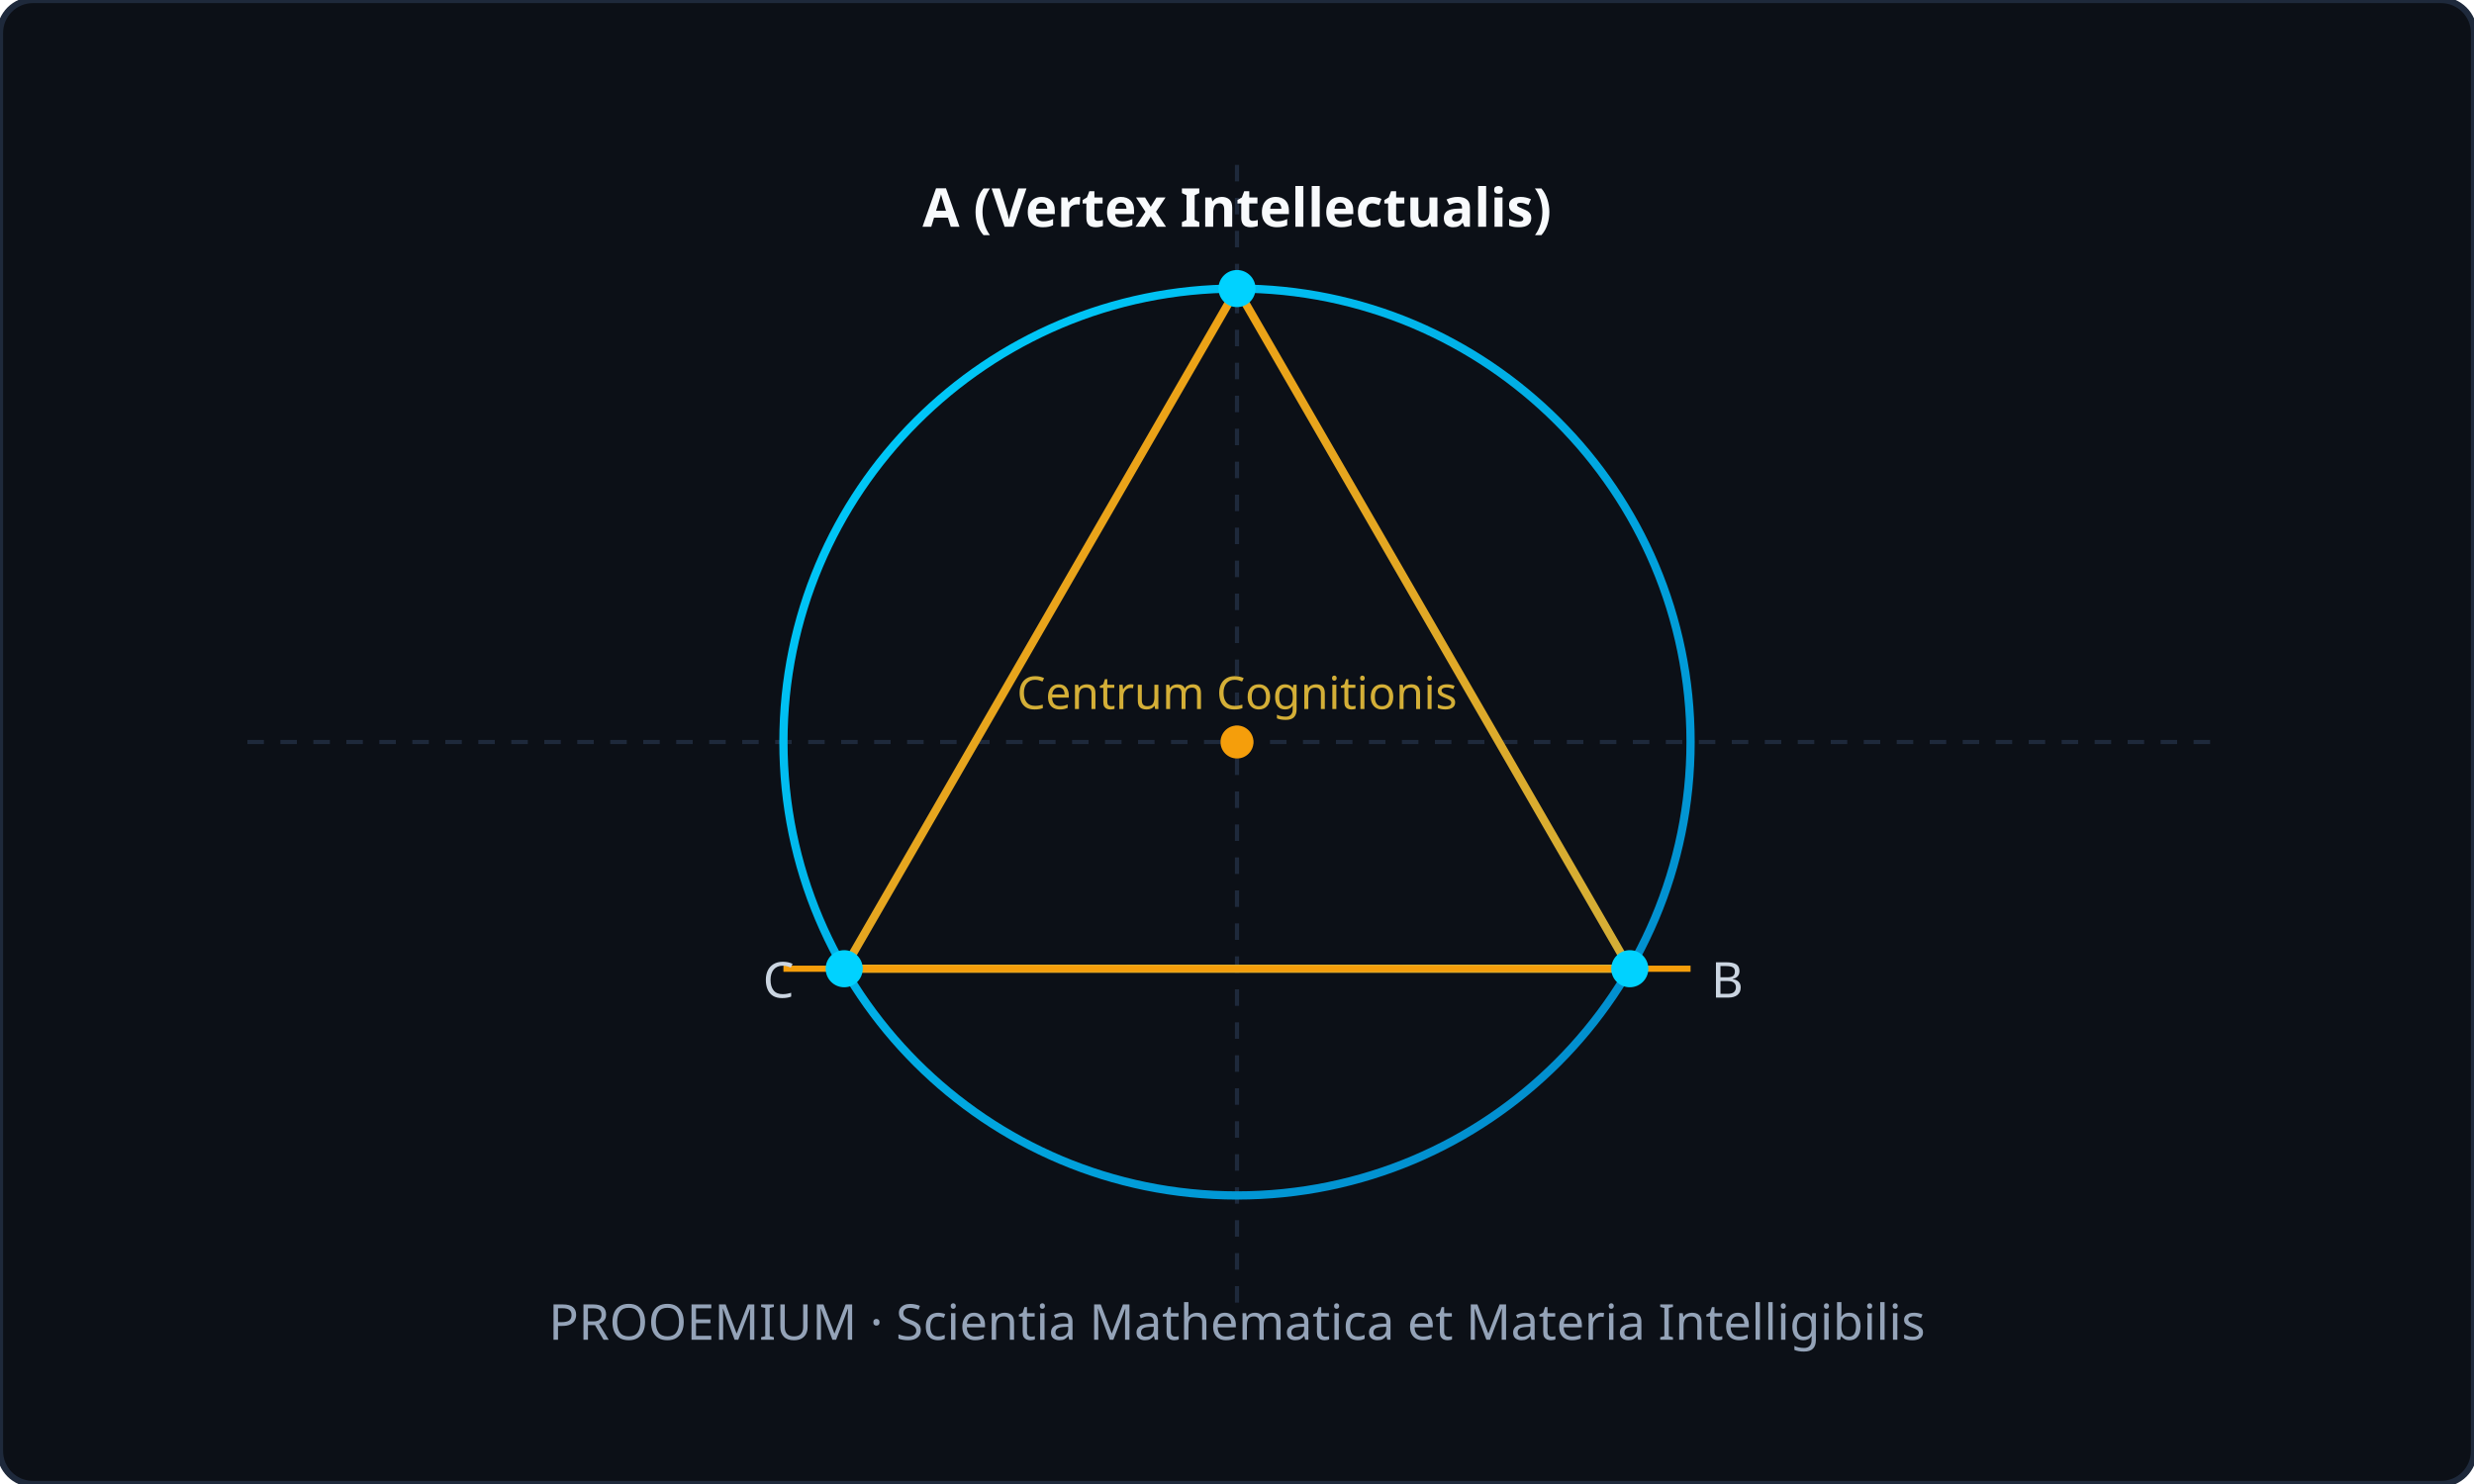
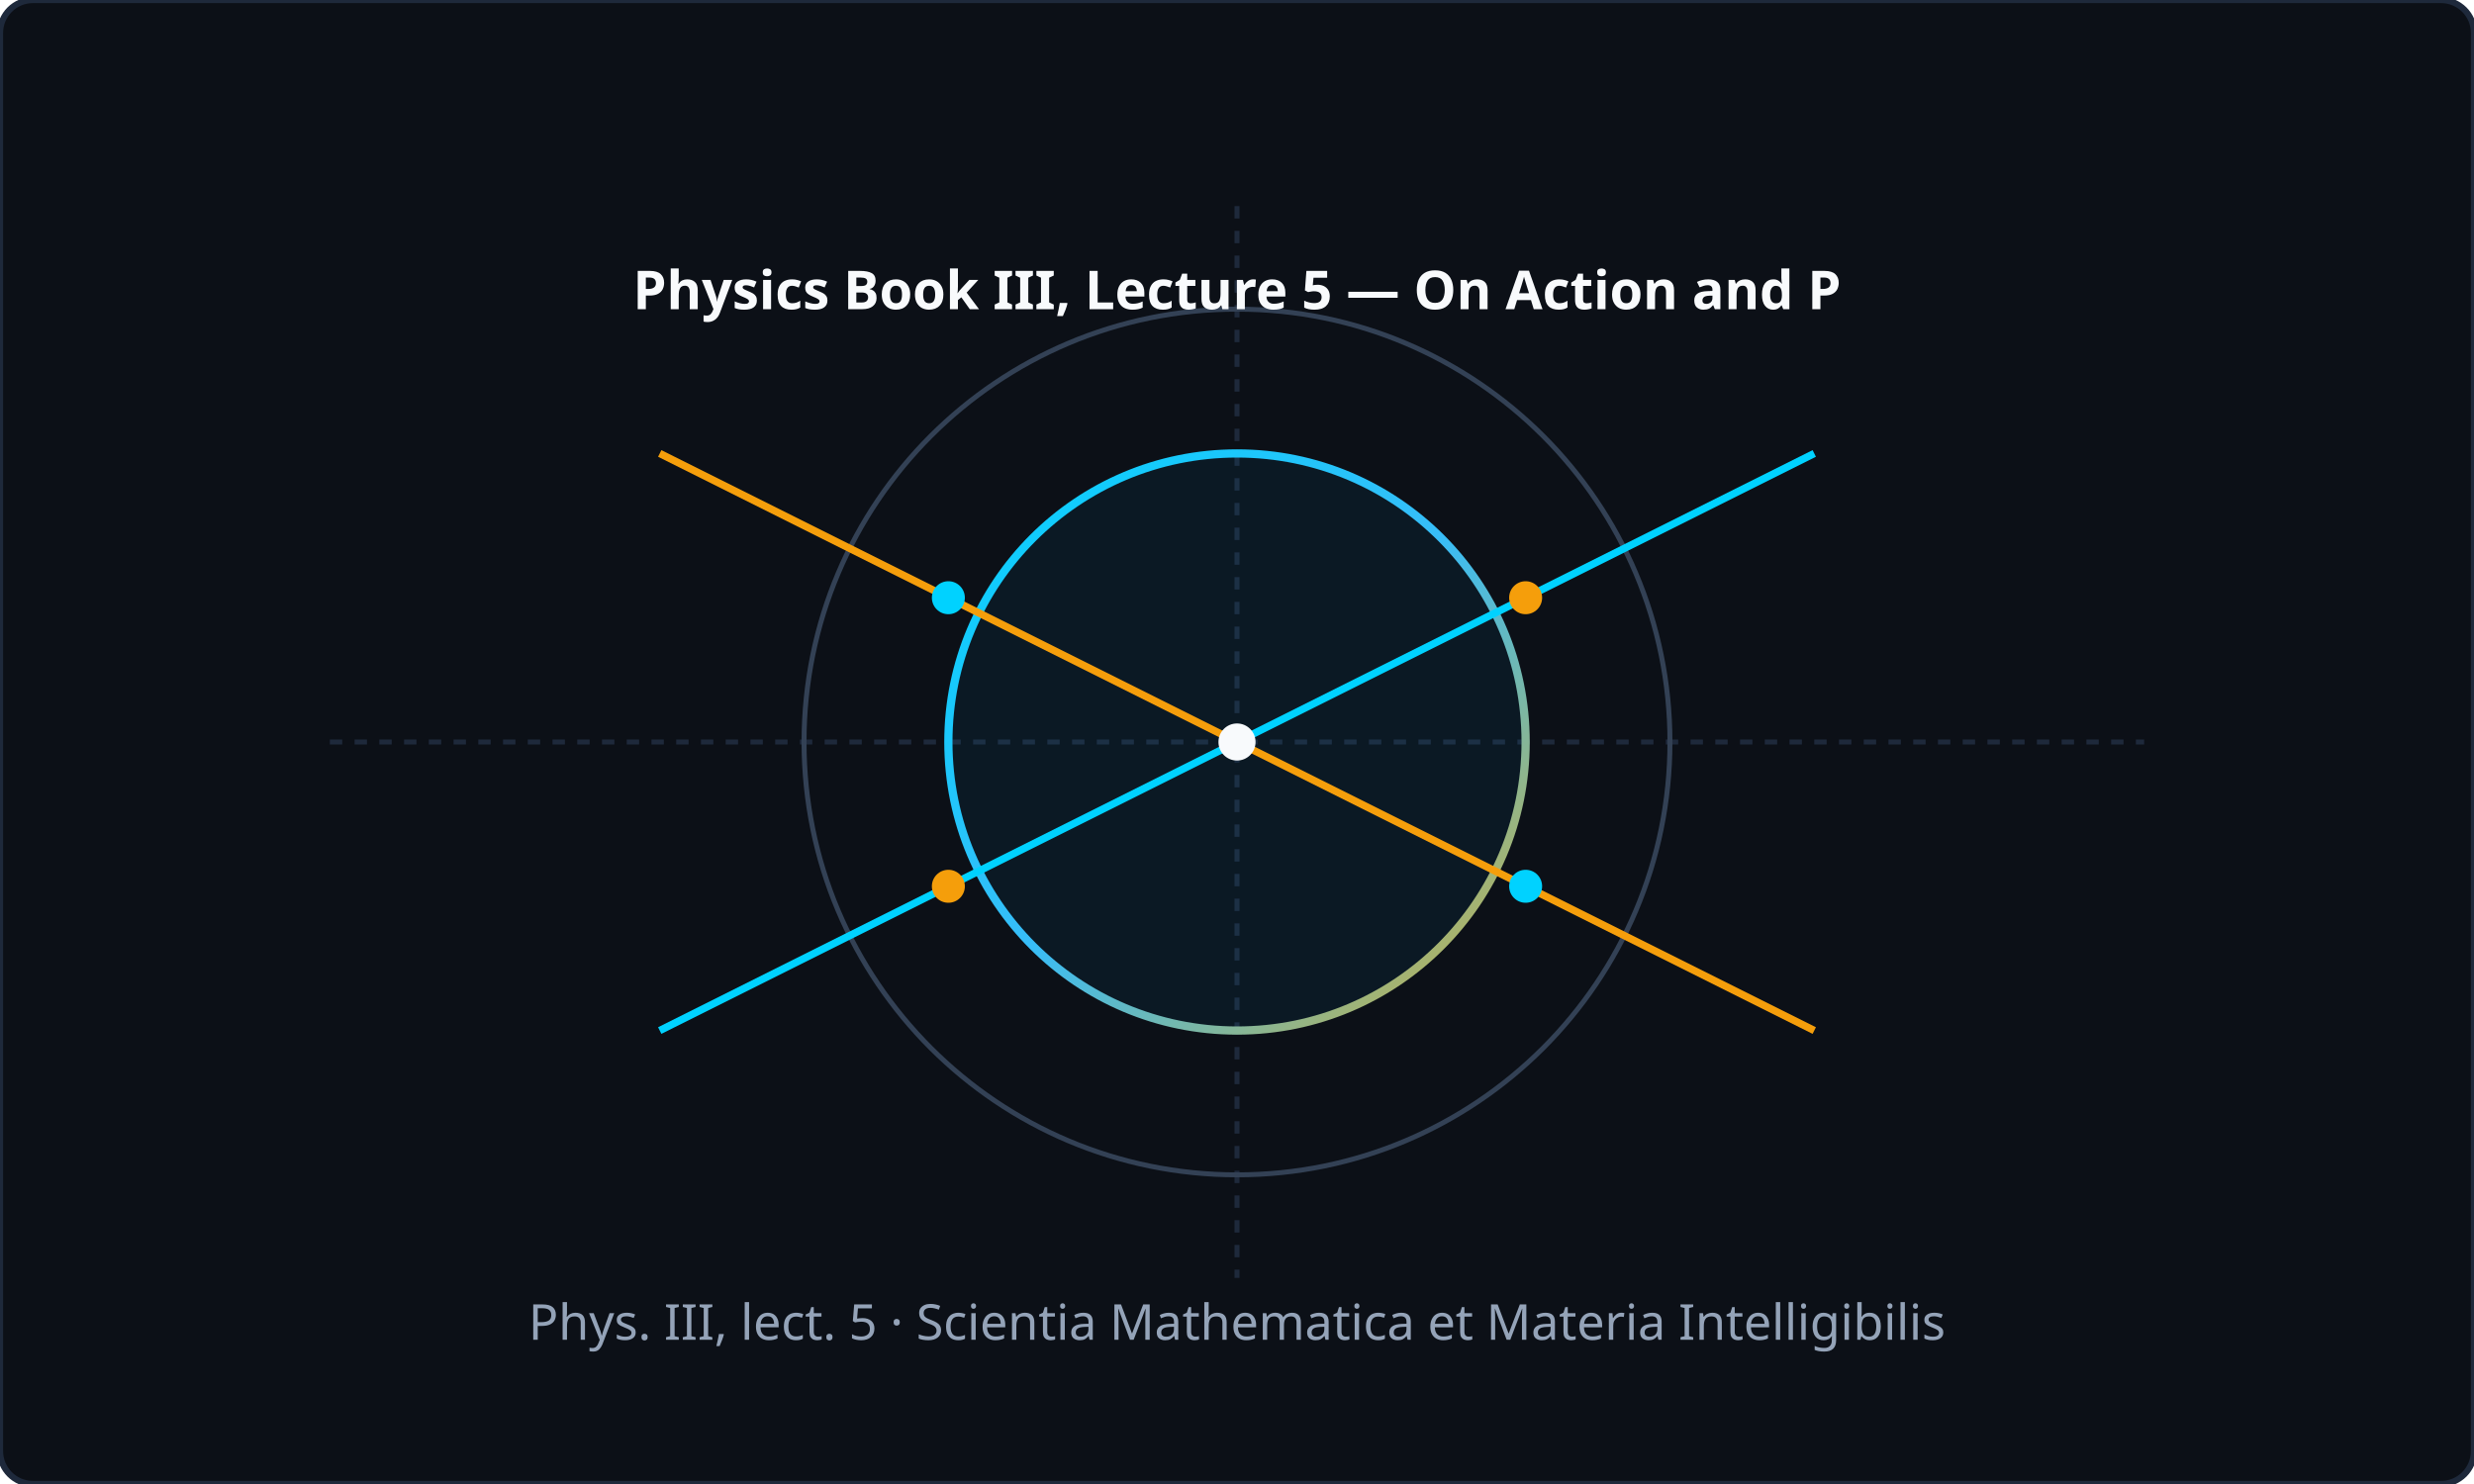
<svg xmlns="http://www.w3.org/2000/svg" viewBox="0 0 600 360" width="100%" height="auto">
  <rect width="600" height="360" rx="8" fill="#0c1017" stroke="#1e293b" stroke-width="1.5" />
  <defs>
-     <linearGradient id="goldGrad" x1="0%" y1="0%" x2="100%" y2="100%">
-       <stop offset="0%" stop-color="#f59e0b" />
+     <linearGradient id="geomGrad" x1="0%" y1="0%" x2="100%" y2="100%">
+       <stop offset="0%" stop-color="#00d2ff" />
+       <stop offset="50%" stop-color="#38bdf8" />
      <stop offset="100%" stop-color="#d4af37" />
    </linearGradient>
-     <linearGradient id="cyanGrad" x1="0%" y1="0%" x2="100%" y2="100%">
-       <stop offset="0%" stop-color="#00d2ff" />
-       <stop offset="100%" stop-color="#0284c7" />
-     </linearGradient>
  </defs>
-   <line x1="60" y1="180" x2="540" y2="180" stroke="#1e293b" stroke-width="1" stroke-dasharray="4,4" />
-   <line x1="300" y1="40" x2="300" y2="320" stroke="#1e293b" stroke-width="1" stroke-dasharray="4,4" />
-   <circle cx="300" cy="180" r="110" fill="none" stroke="url(#cyanGrad)" stroke-width="2" />
-   <polygon points="300,70 395.26,235 204.74,235" fill="none" stroke="url(#goldGrad)" stroke-width="2" />
-   <line points="300,70 358.78,250.9" stroke="#64748b" stroke-width="1" stroke-dasharray="3,3" />
-   <circle cx="300" cy="180" r="4" fill="#f59e0b" />
-   <line x1="190" y1="235" x2="410" y2="235" stroke="#f59e0b" stroke-width="1.5" />
-   <circle cx="300" cy="70" r="4.5" fill="#00d2ff" />
-   <circle cx="395.26" cy="235" r="4.5" fill="#00d2ff" />
-   <circle cx="204.74" cy="235" r="4.5" fill="#00d2ff" />
-   <text x="300" y="55" fill="#f8fafc" font-size="13" font-family="system-ui, sans-serif" text-anchor="middle" font-weight="600">A (Vertex Intellectualis)</text>
-   <text x="415" y="242" fill="#cbd5e1" font-size="12" font-family="system-ui, sans-serif">B</text>
-   <text x="185" y="242" fill="#cbd5e1" font-size="12" font-family="system-ui, sans-serif">C</text>
-   <text x="300" y="172" fill="#d4af37" font-size="11" font-family="system-ui, sans-serif" text-anchor="middle">Centrum Cognitionis</text>
-   <text x="300" y="325" fill="#94a3b8" font-size="12" font-family="system-ui, sans-serif" text-anchor="middle">PROOEMIUM · Scientia Mathematica et Materia Intelligibilis</text>
+   <line x1="80" y1="180" x2="520" y2="180" stroke="#1e293b" stroke-width="1.2" stroke-dasharray="3,3" />
+   <line x1="300" y1="50" x2="300" y2="310" stroke="#1e293b" stroke-width="1.2" stroke-dasharray="3,3" />
+   <circle cx="300" cy="180" r="105" fill="none" stroke="#334155" stroke-width="1.2" />
+   <circle cx="300" cy="180" r="70" fill="#0284c7" fill-opacity="0.08" stroke="url(#geomGrad)" stroke-width="2" />
+   <line x1="160" y1="110" x2="440" y2="250" stroke="#f59e0b" stroke-width="1.8" />
+   <line x1="160" y1="250" x2="440" y2="110" stroke="#00d2ff" stroke-width="1.8" />
+   <circle cx="300" cy="180" r="4.5" fill="#f8fafc" />
+   <circle cx="230" cy="145" r="4" fill="#00d2ff" />
+   <circle cx="370" cy="215" r="4" fill="#00d2ff" />
+   <circle cx="230" cy="215" r="4" fill="#f59e0b" />
+   <circle cx="370" cy="145" r="4" fill="#f59e0b" />
+   <text x="300" y="75" fill="#f8fafc" font-size="13" font-family="system-ui, sans-serif" text-anchor="middle" font-weight="600">Physics Book III, Lecture 5 — On Action and P</text>
+   <text x="300" y="325" fill="#94a3b8" font-size="12" font-family="system-ui, sans-serif" text-anchor="middle">Phys. III, lect. 5 · Scientia Mathematica et Materia Intelligibilis</text>
</svg>
